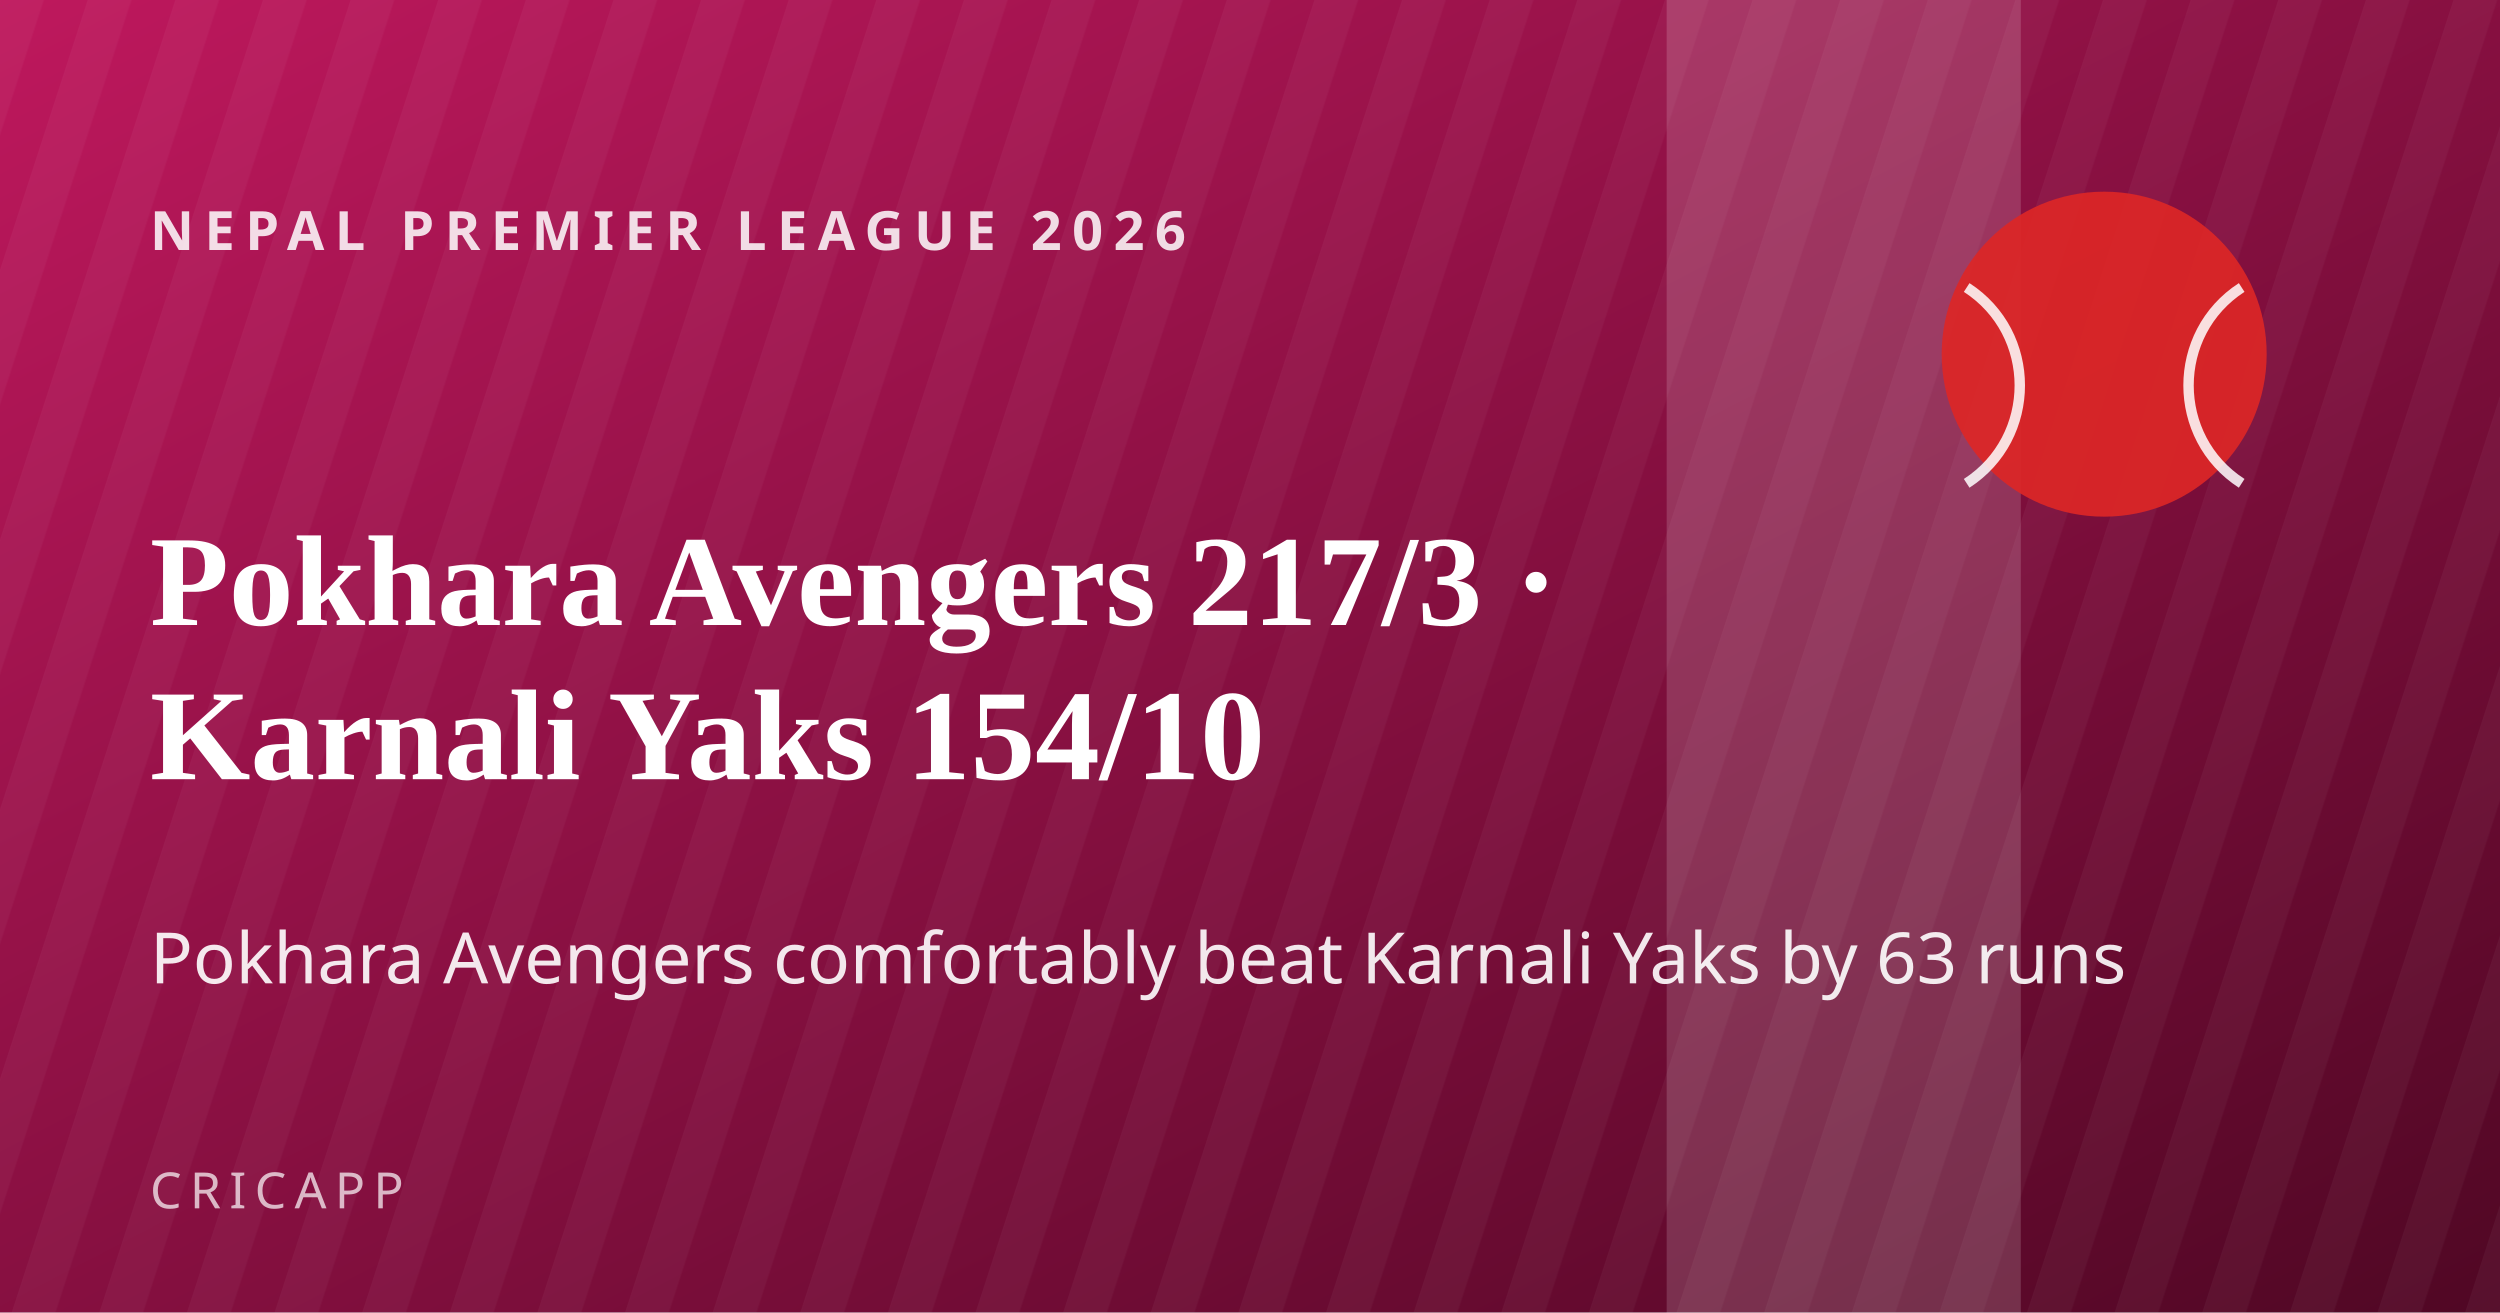
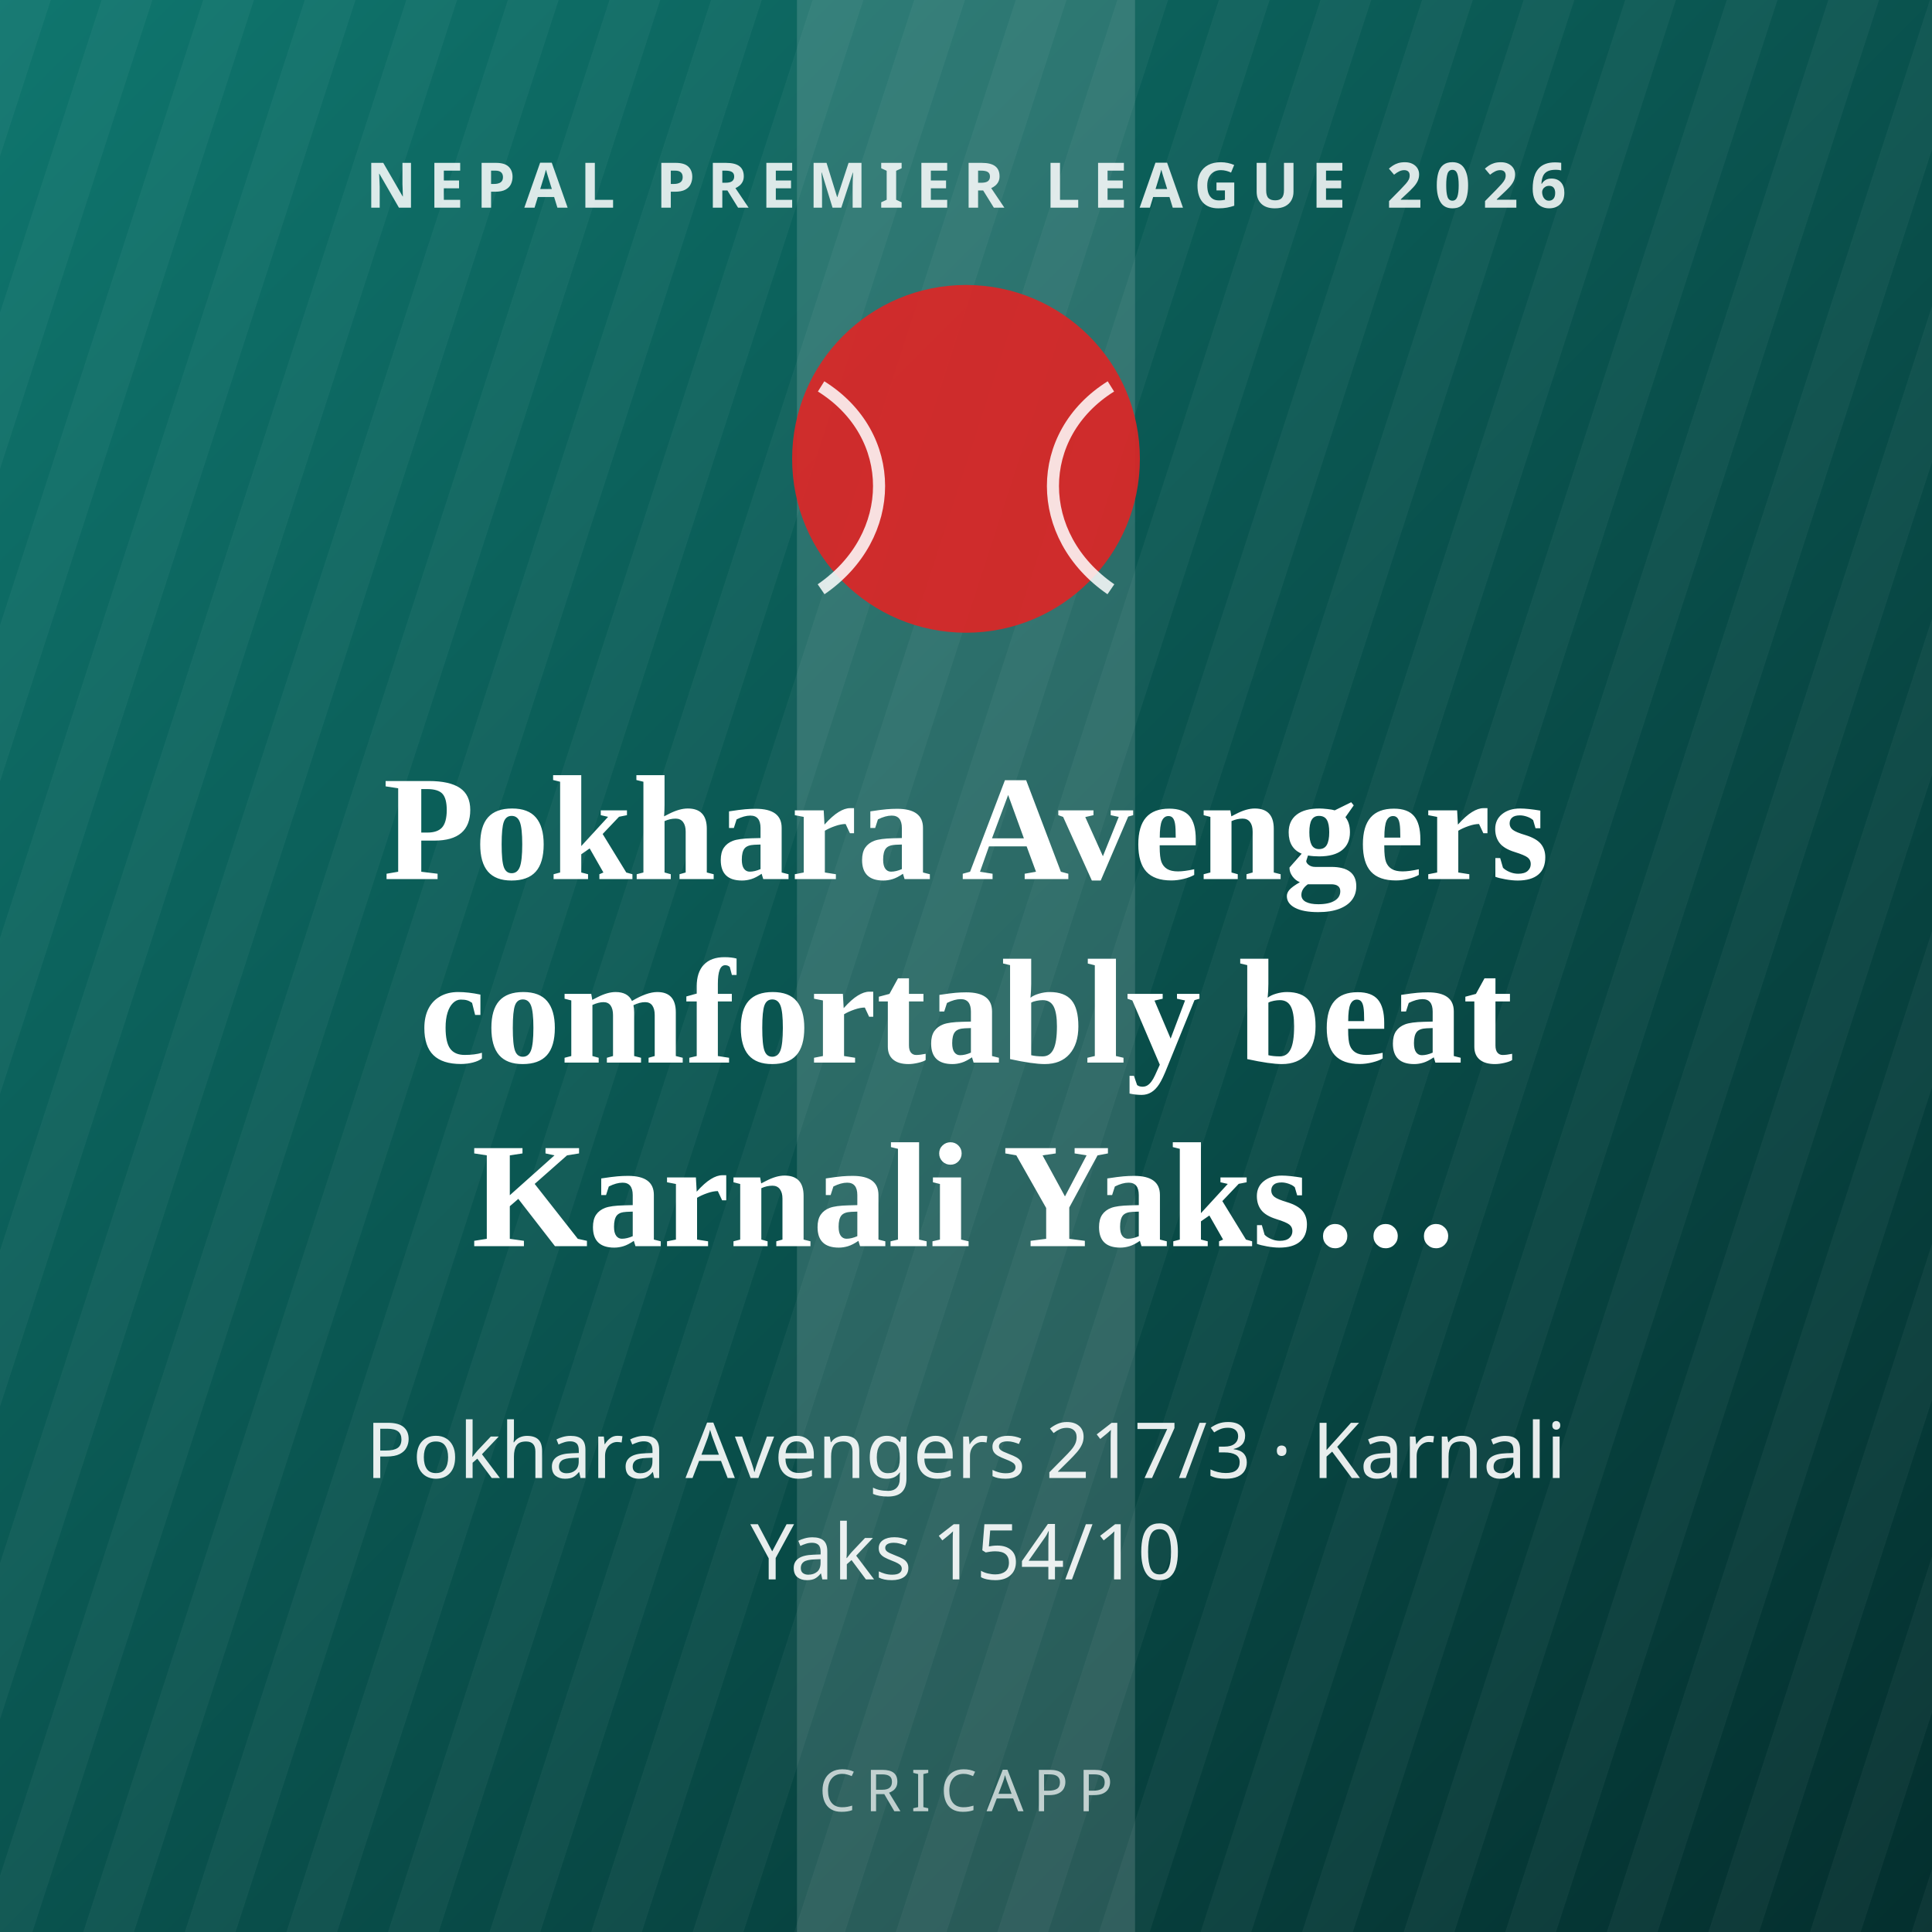
- <svg xmlns="http://www.w3.org/2000/svg" viewBox="0 0 1200 630" role="img" aria-label="Pokhara Avengers 217/3  ·  Karnali Yaks 154/10">
+ <svg xmlns="http://www.w3.org/2000/svg" viewBox="0 0 800 800" role="img" aria-label="Pokhara Avengers comfortably beat Karnali Yaks by 63 runs">
  <defs>
    <linearGradient id="g" x1="0" y1="0" x2="1" y2="1">
-       <stop offset="0" stop-color="#be185d" />
-       <stop offset="1" stop-color="#500724" />
+       <stop offset="0" stop-color="#0f766e" />
+       <stop offset="1" stop-color="#042f2e" />
    </linearGradient>
    <pattern id="s" width="40" height="40" patternUnits="userSpaceOnUse" patternTransform="rotate(18)">
      <rect width="20" height="40" fill="#ffffff" opacity="0.04" />
    </pattern>
  </defs>
-   <rect width="1200" height="630" fill="url(#g)" />
-   <rect width="1200" height="630" fill="url(#s)" />
-   <g opacity="0.16">
-     <rect x="800" y="-40" width="170" height="760" rx="14" fill="#fff" />
-     <rect x="858" y="40" width="54" height="8" fill="#fff" />
-     <rect x="858" y="560" width="54" height="8" fill="#fff" />
+   <rect width="800" height="800" fill="url(#g)" />
+   <rect width="800" height="800" fill="url(#s)" />
+   <g opacity="0.14">
+     <rect x="330" y="-40" width="140" height="880" rx="14" fill="#fff" />
  </g>
-   <circle cx="1010" cy="170" r="78" fill="#dc2626" opacity="0.92" />
-   <path d="M944 138c34 22 34 72 0 94M1076 138c-34 22-34 72 0 94" stroke="#fff" stroke-width="5" fill="none" opacity="0.85" />
-   <text x="72" y="120" font-family="system-ui, sans-serif" font-size="26" font-weight="700" letter-spacing="5" fill="#ffffff" opacity="0.85">NEPAL PREMIER LEAGUE 2026</text>
-   <text x="72" y="300" font-family="Georgia, 'Times New Roman', serif" font-size="62" font-weight="700" fill="#ffffff">Pokhara Avengers 217/3 ·</text>
-   <text x="72" y="374" font-family="Georgia, 'Times New Roman', serif" font-size="62" font-weight="700" fill="#ffffff">Karnali Yaks 154/10</text>
-   <text x="72" y="472" font-family="system-ui, sans-serif" font-size="34" fill="#ffffff" opacity="0.9">Pokhara Avengers comfortably beat Karnali Yaks by 63 runs</text>
-   <text x="72" y="580" font-family="system-ui, sans-serif" font-size="24" letter-spacing="4" fill="#ffffff" opacity="0.7">CRICAPP</text>
+   <circle cx="400" cy="190" r="72" fill="#dc2626" opacity="0.92" />
+   <path d="M340 160c32 20 32 62 0 84M460 160c-32 20-32 62 0 84" stroke="#fff" stroke-width="5" fill="none" opacity="0.85" />
+   <text x="400" y="86" text-anchor="middle" font-family="system-ui, sans-serif" font-size="26" font-weight="700" letter-spacing="5" fill="#ffffff" opacity="0.85">NEPAL PREMIER LEAGUE 2026</text>
+   <text x="400" y="364" text-anchor="middle" font-family="Georgia, 'Times New Roman', serif" font-size="62" font-weight="700" fill="#ffffff">Pokhara Avengers</text>
+   <text x="400" y="440" text-anchor="middle" font-family="Georgia, 'Times New Roman', serif" font-size="62" font-weight="700" fill="#ffffff">comfortably beat</text>
+   <text x="400" y="516" text-anchor="middle" font-family="Georgia, 'Times New Roman', serif" font-size="62" font-weight="700" fill="#ffffff">Karnali Yaks…</text>
+   <text x="400" y="612" text-anchor="middle" font-family="system-ui, sans-serif" font-size="32" fill="#ffffff" opacity="0.9">Pokhara Avengers 217/3 · Karnali</text>
+   <text x="400" y="654" text-anchor="middle" font-family="system-ui, sans-serif" font-size="32" fill="#ffffff" opacity="0.9">Yaks 154/10</text>
+   <text x="400" y="750" text-anchor="middle" font-family="system-ui, sans-serif" font-size="24" letter-spacing="4" fill="#ffffff" opacity="0.7">CRICAPP</text>
</svg>
